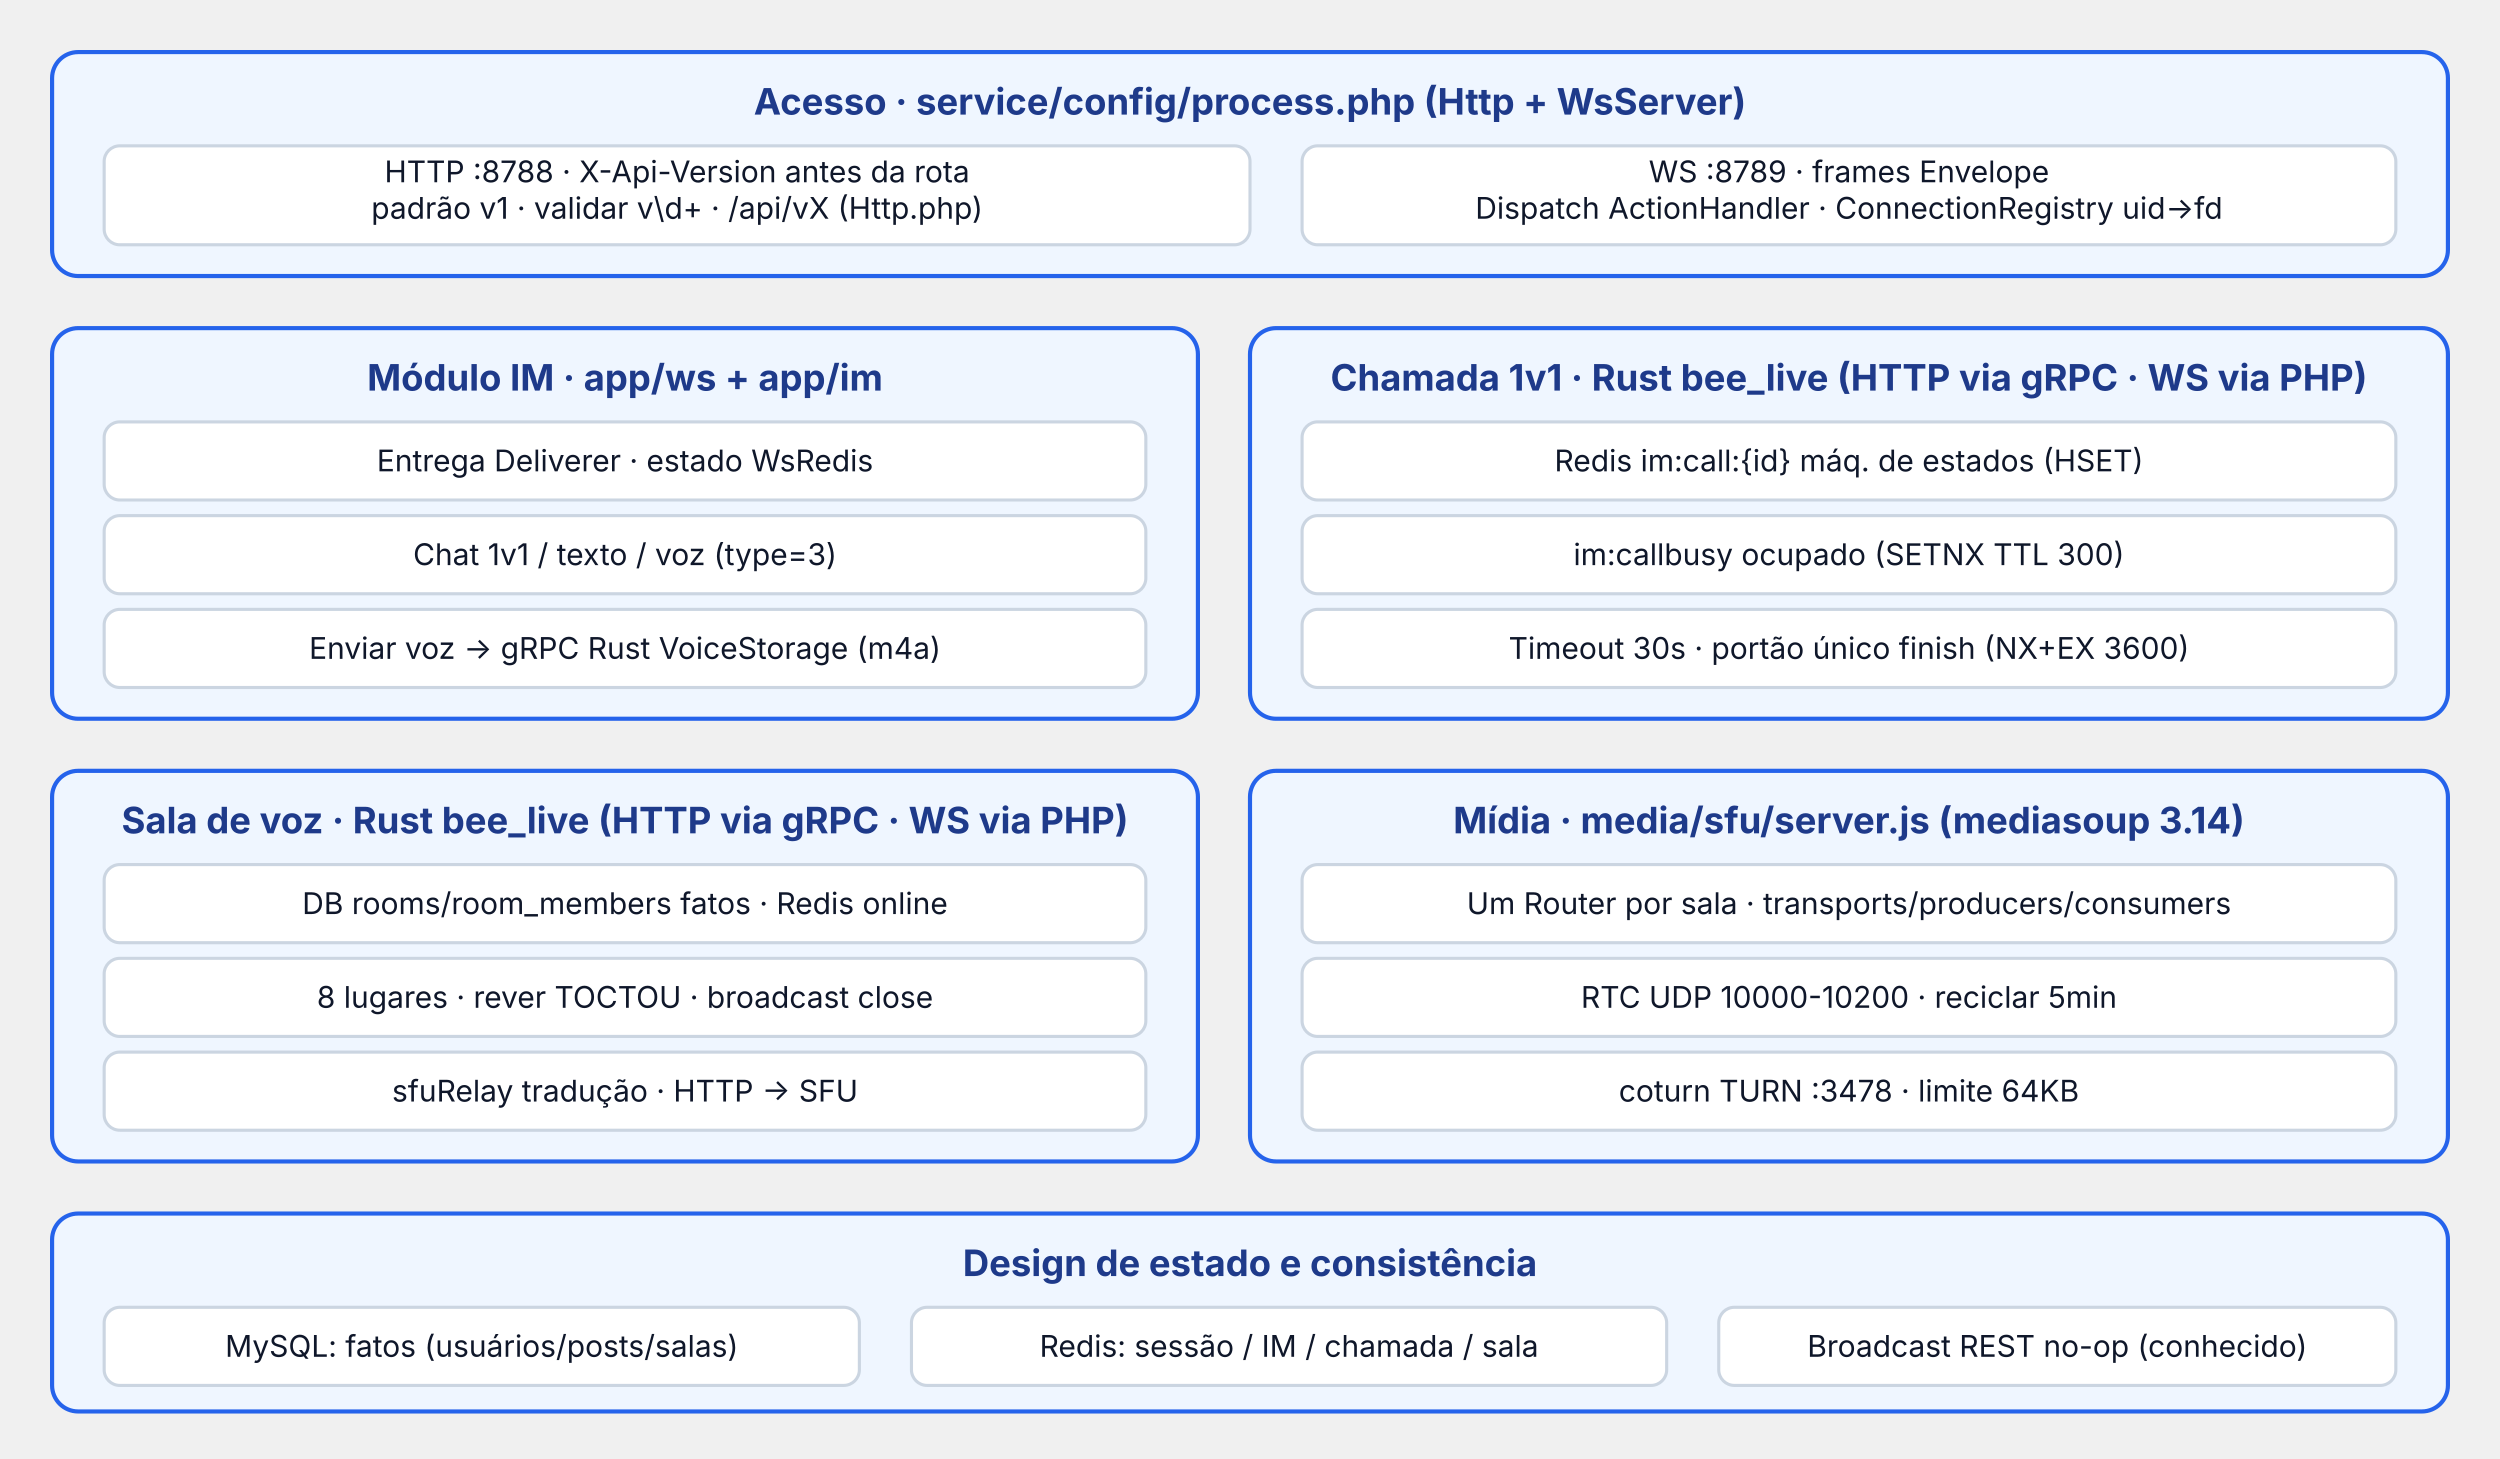
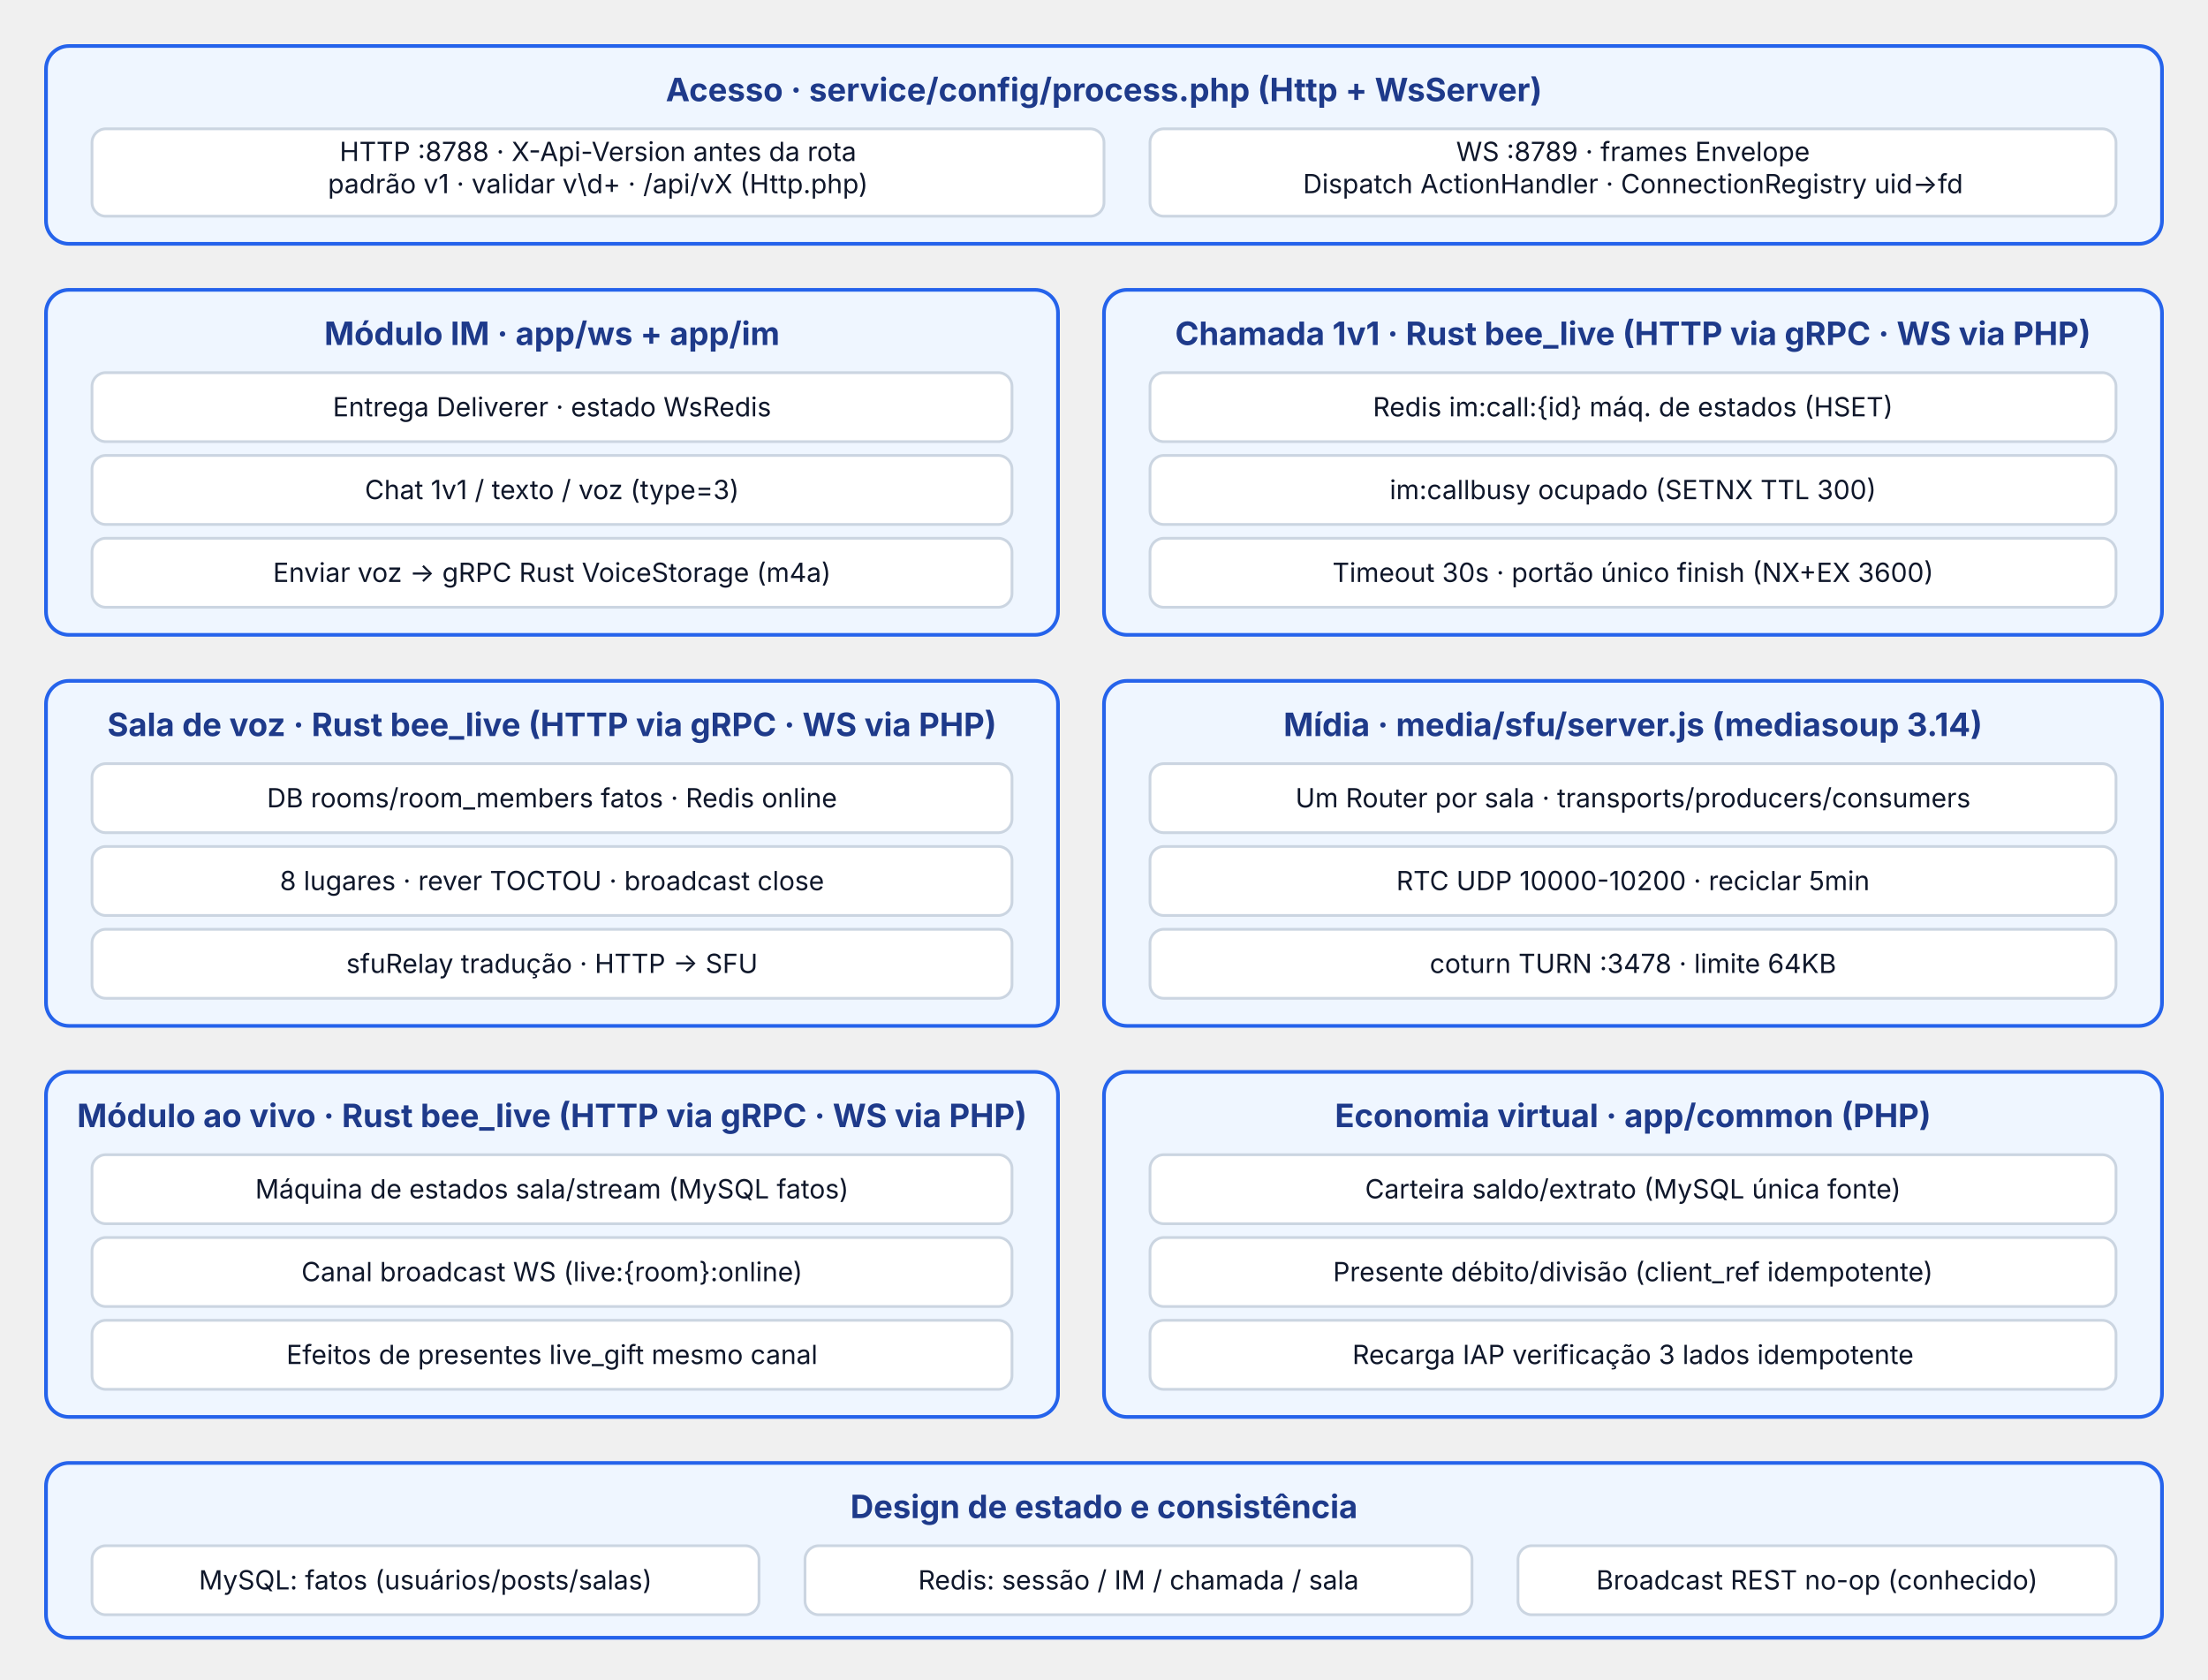
- <svg xmlns="http://www.w3.org/2000/svg" viewBox="0 0 960 560" width="100%" font-family="system-ui, -apple-system, 'Segoe UI', 'PingFang SC', 'Microsoft YaHei', sans-serif">
+ <svg xmlns="http://www.w3.org/2000/svg" viewBox="0 0 960 730" width="100%" font-family="system-ui, -apple-system, 'Segoe UI', 'PingFang SC', 'Microsoft YaHei', sans-serif">
  <style>
    .mod  { fill: #eff6ff; stroke: #2563eb; stroke-width: 1.6; rx: 10 }
    .it   { fill: #ffffff; stroke: #cbd5e1; stroke-width: 1.2; rx: 6 }
    .tm   { font-size: 14px; font-weight: 700; fill: #1e3a8a; text-anchor: middle }
    .t    { font-size: 11.5px; fill: #0f172a; text-anchor: middle }
  </style>
  <rect class="mod" x="20" y="20" width="920" height="86" />
  <text class="tm" x="480" y="44">Acesso · service/config/process.php (Http + WsServer)</text>
  <rect class="it" x="40" y="56" width="440" height="38" />
  <text class="t" x="260" y="70">HTTP :8788 · X-Api-Version antes da rota</text>
  <text class="t" x="260" y="84" font-size="10" fill="#64748b">padrão v1 · validar v\d+ · /api/vX (Http.php)</text>
  <rect class="it" x="500" y="56" width="420" height="38" />
  <text class="t" x="710" y="70">WS :8789 · frames Envelope</text>
  <text class="t" x="710" y="84" font-size="10" fill="#64748b">Dispatch ActionHandler · ConnectionRegistry uid→fd</text>
  <rect class="mod" x="20" y="126" width="440" height="150" />
  <text class="tm" x="240" y="150">Módulo IM · app/ws + app/im</text>
  <rect class="it" x="40" y="162" width="400" height="30" />
  <text class="t" x="240" y="181">Entrega Deliverer · estado WsRedis</text>
  <rect class="it" x="40" y="198" width="400" height="30" />
  <text class="t" x="240" y="217">Chat 1v1 / texto / voz (type=3)</text>
  <rect class="it" x="40" y="234" width="400" height="30" />
  <text class="t" x="240" y="253">Enviar voz → gRPC Rust VoiceStorage (m4a)</text>
  <rect class="mod" x="480" y="126" width="460" height="150" />
  <text class="tm" x="710" y="150">Chamada 1v1 · Rust bee_live (HTTP via gRPC · WS via PHP)</text>
  <rect class="it" x="500" y="162" width="420" height="30" />
  <text class="t" x="710" y="181">Redis im:call:{id} máq. de estados (HSET)</text>
  <rect class="it" x="500" y="198" width="420" height="30" />
  <text class="t" x="710" y="217">im:callbusy ocupado (SETNX TTL 300)</text>
  <rect class="it" x="500" y="234" width="420" height="30" />
  <text class="t" x="710" y="253">Timeout 30s · portão único finish (NX+EX 3600)</text>
  <rect class="mod" x="20" y="296" width="440" height="150" />
  <text class="tm" x="240" y="320">Sala de voz · Rust bee_live (HTTP via gRPC · WS via PHP)</text>
  <rect class="it" x="40" y="332" width="400" height="30" />
  <text class="t" x="240" y="351">DB rooms/room_members fatos · Redis online</text>
  <rect class="it" x="40" y="368" width="400" height="30" />
  <text class="t" x="240" y="387">8 lugares · rever TOCTOU · broadcast close</text>
  <rect class="it" x="40" y="404" width="400" height="30" />
  <text class="t" x="240" y="423">sfuRelay tradução · HTTP → SFU</text>
  <rect class="mod" x="480" y="296" width="460" height="150" />
  <text class="tm" x="710" y="320">Mídia · media/sfu/server.js (mediasoup 3.14)</text>
  <rect class="it" x="500" y="332" width="420" height="30" />
  <text class="t" x="710" y="351">Um Router por sala · transports/producers/consumers</text>
  <rect class="it" x="500" y="368" width="420" height="30" />
  <text class="t" x="710" y="387">RTC UDP 10000-10200 · reciclar 5min</text>
  <rect class="it" x="500" y="404" width="420" height="30" />
  <text class="t" x="710" y="423">coturn TURN :3478 · limite 64KB</text>
-   <rect class="mod" x="20" y="466" width="920" height="76" />
-   <text class="tm" x="480" y="490">Design de estado e consistência</text>
-   <rect class="it" x="40" y="502" width="290" height="30" />
-   <text class="t" x="185" y="521">MySQL: fatos (usuários/posts/salas)</text>
-   <rect class="it" x="350" y="502" width="290" height="30" />
-   <text class="t" x="495" y="521">Redis: sessão / IM / chamada / sala</text>
-   <rect class="it" x="660" y="502" width="260" height="30" />
-   <text class="t" x="790" y="521">Broadcast REST no-op (conhecido)</text>
+   <rect class="mod" x="20" y="466" width="440" height="150" />
+   <text class="tm" x="240" y="490">Módulo ao vivo · Rust bee_live (HTTP via gRPC · WS via PHP)</text>
+   <rect class="it" x="40" y="502" width="400" height="30" />
+   <text class="t" x="240" y="521">Máquina de estados sala/stream (MySQL fatos)</text>
+   <rect class="it" x="40" y="538" width="400" height="30" />
+   <text class="t" x="240" y="557">Canal broadcast WS (live:{room}:online)</text>
+   <rect class="it" x="40" y="574" width="400" height="30" />
+   <text class="t" x="240" y="593">Efeitos de presentes live_gift mesmo canal</text>
+   <rect class="mod" x="480" y="466" width="460" height="150" />
+   <text class="tm" x="710" y="490">Economia virtual · app/common (PHP)</text>
+   <rect class="it" x="500" y="502" width="420" height="30" />
+   <text class="t" x="710" y="521">Carteira saldo/extrato (MySQL única fonte)</text>
+   <rect class="it" x="500" y="538" width="420" height="30" />
+   <text class="t" x="710" y="557">Presente débito/divisão (client_ref idempotente)</text>
+   <rect class="it" x="500" y="574" width="420" height="30" />
+   <text class="t" x="710" y="593">Recarga IAP verificação 3 lados idempotente</text>
+   <rect class="mod" x="20" y="636" width="920" height="76" />
+   <text class="tm" x="480" y="660">Design de estado e consistência</text>
+   <rect class="it" x="40" y="672" width="290" height="30" />
+   <text class="t" x="185" y="691">MySQL: fatos (usuários/posts/salas)</text>
+   <rect class="it" x="350" y="672" width="290" height="30" />
+   <text class="t" x="495" y="691">Redis: sessão / IM / chamada / sala</text>
+   <rect class="it" x="660" y="672" width="260" height="30" />
+   <text class="t" x="790" y="691">Broadcast REST no-op (conhecido)</text>
</svg>
